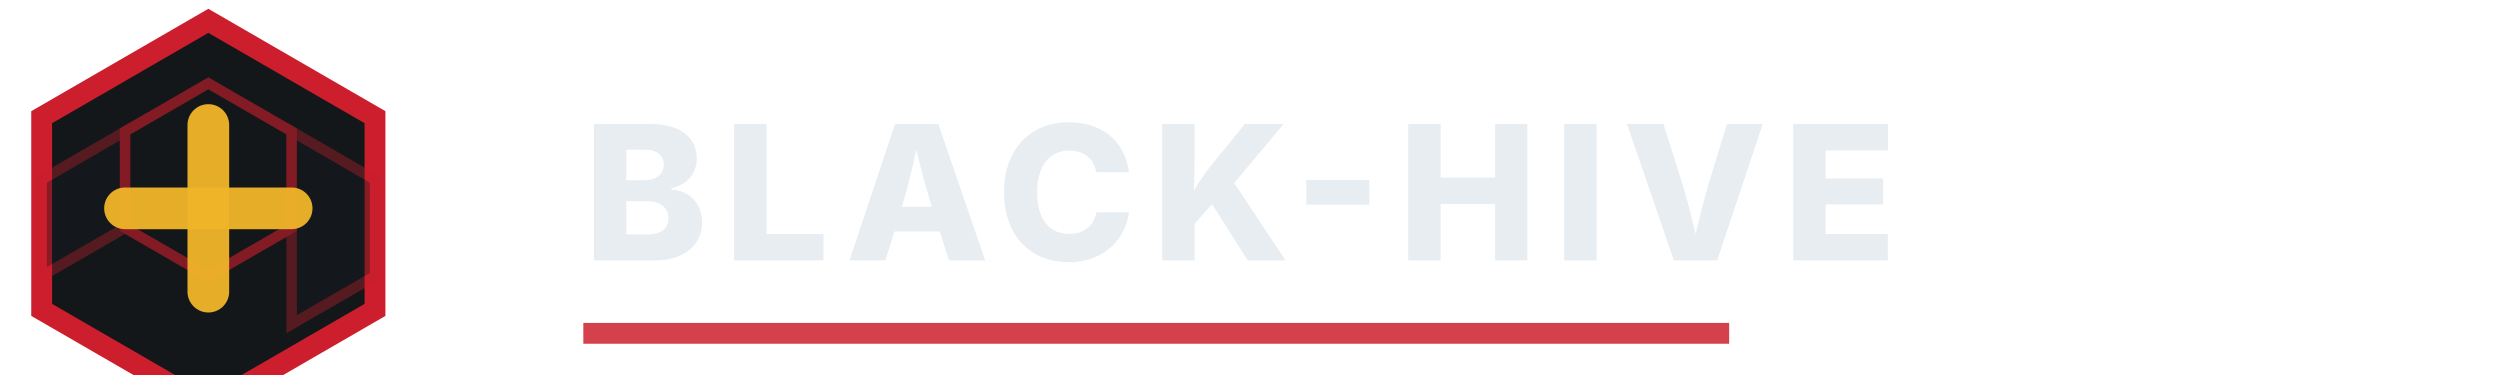
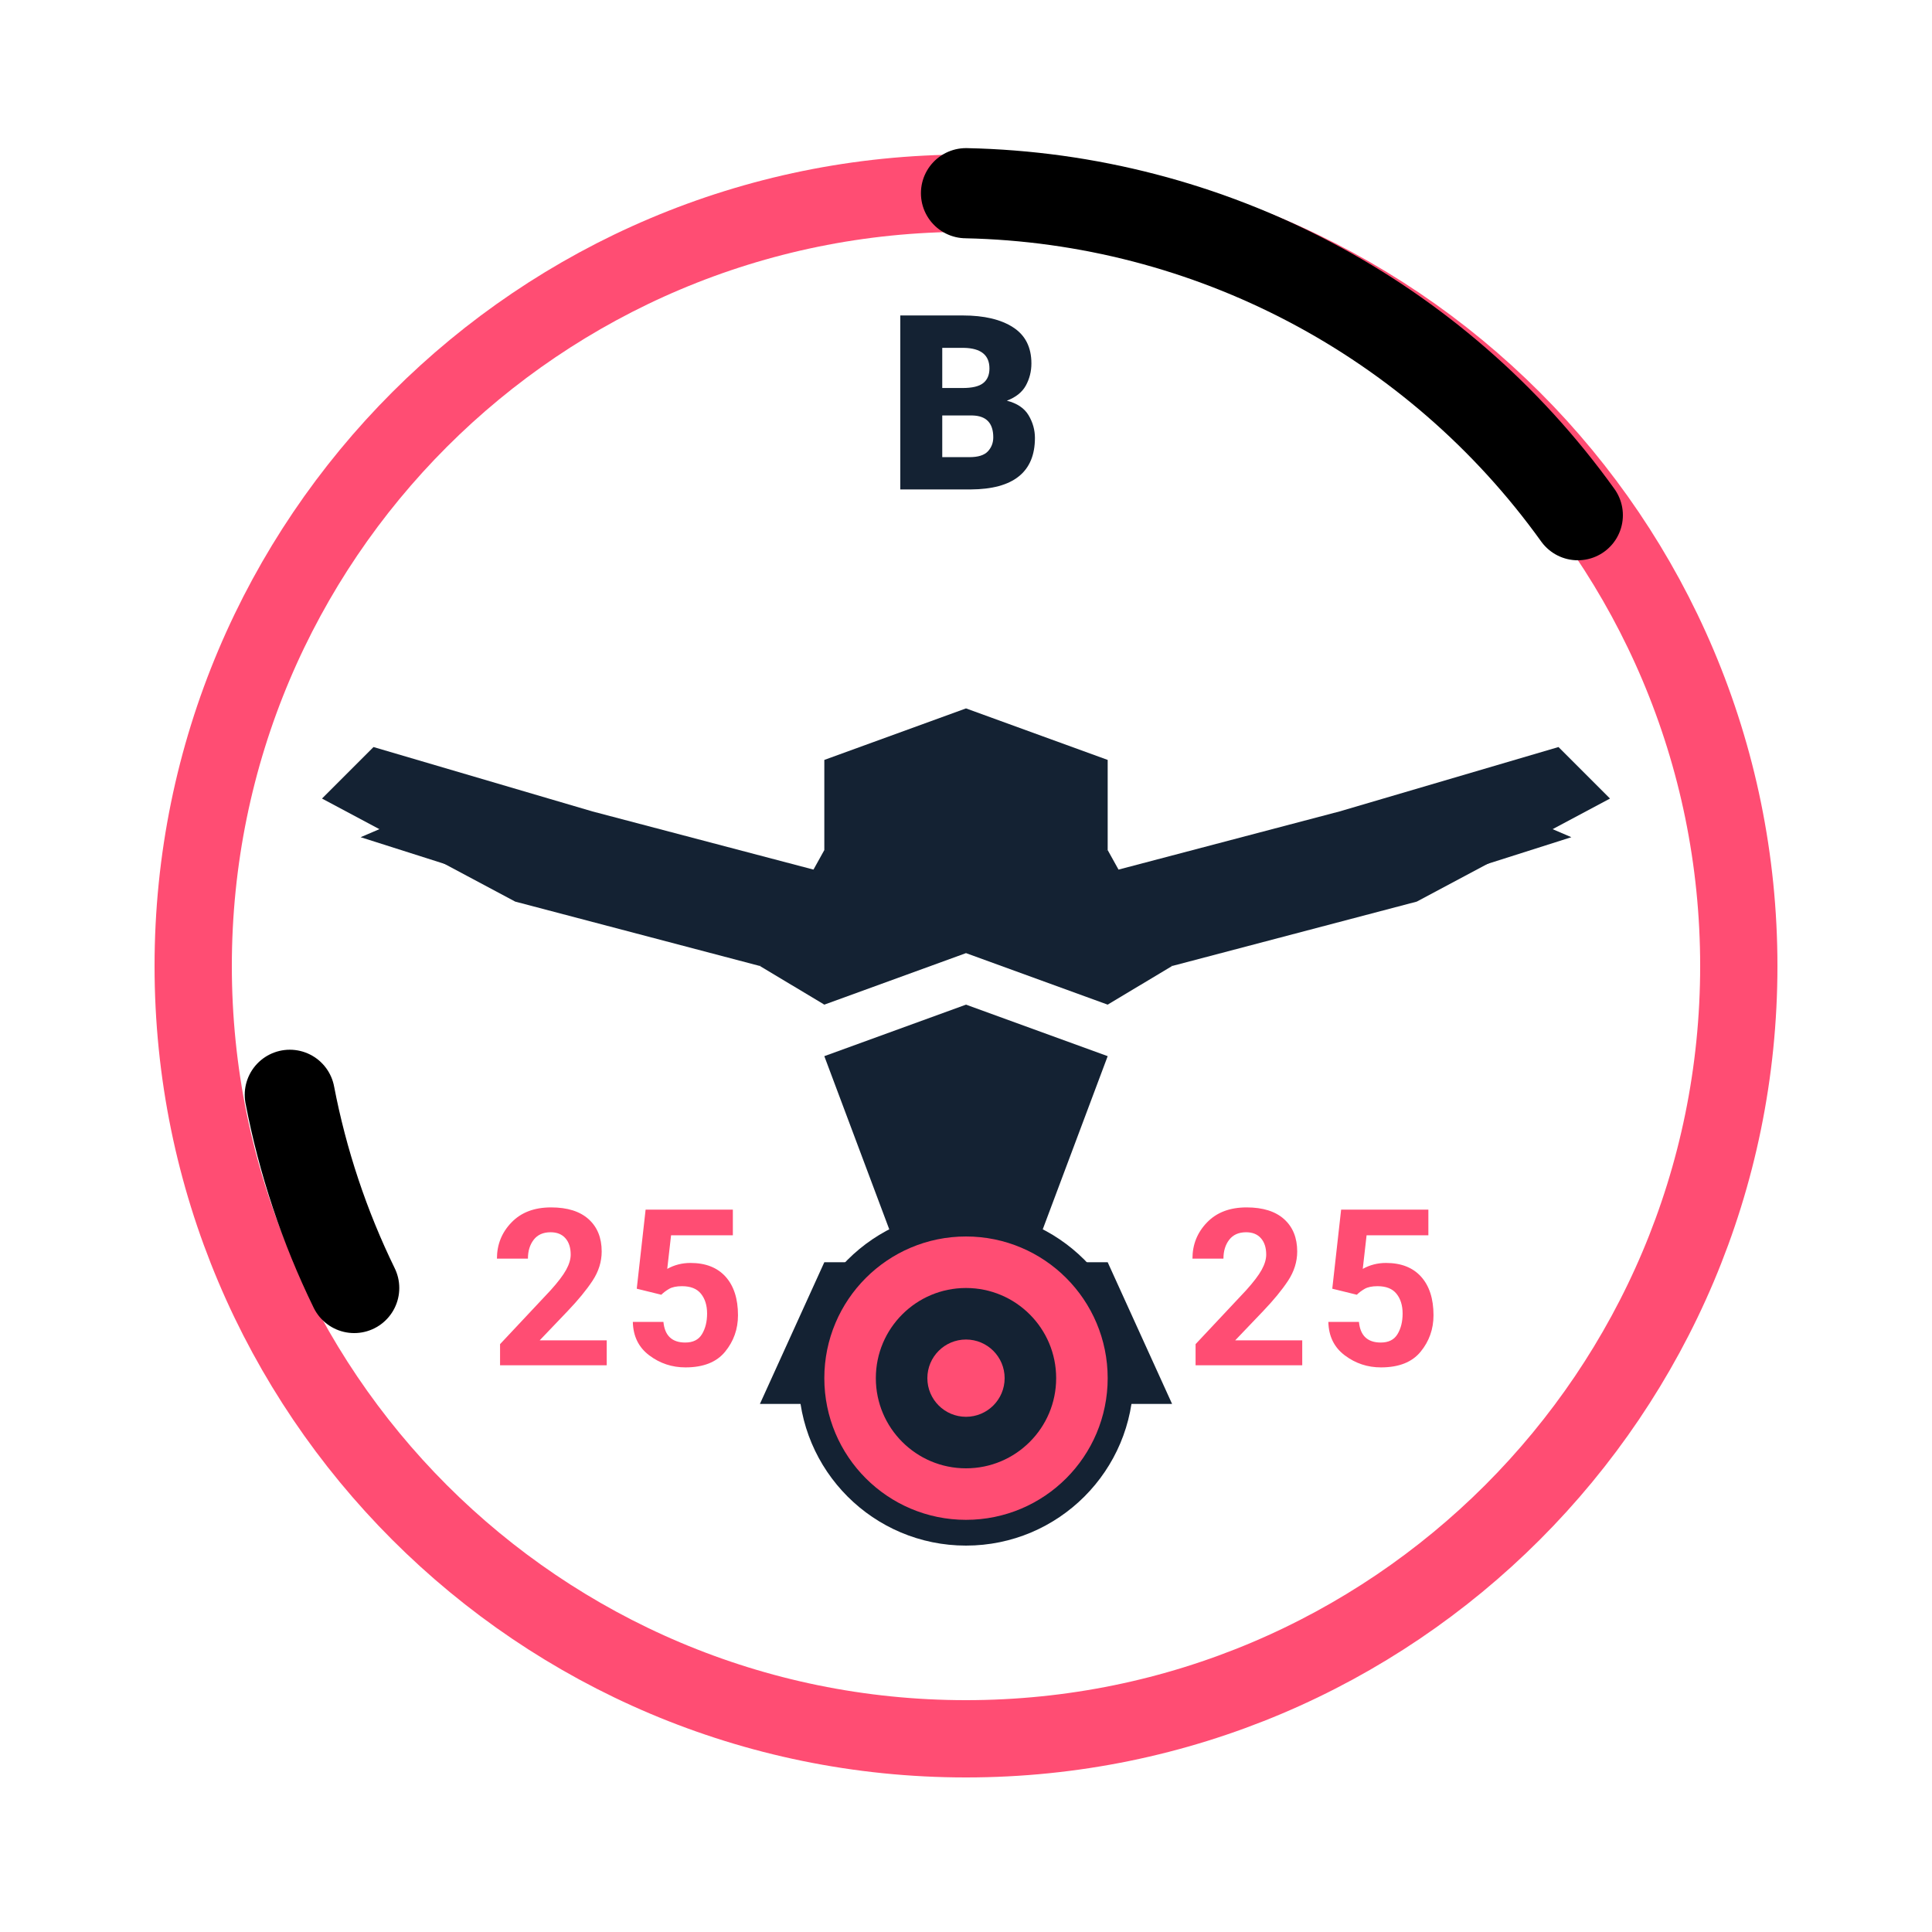
- <svg xmlns="http://www.w3.org/2000/svg" width="240" height="36" viewBox="0 0 240 36" fill="none" role="img" aria-label="BLACK-HIVE">
-   <g transform="translate(4,2)">
-     <polygon points="16,0 32,9.25 32,27.75 16,37 0,27.75 0,9.25" fill="#14171a" stroke="#cc1e2c" stroke-width="2" />
-     <g opacity="0.6" stroke="#cc1e2c" stroke-width="1">
-       <polygon points="16,6 24,10.62 24,19.88 16,24.5 8,19.88 8,10.62" fill="#14171a" />
-       <polygon points="24,10.62 32,15.25 32,24.5 24,29.12 24,19.88" fill="#14171a" opacity="0.6" />
-       <polygon points="8,10.62 8,19.88 8,19.88 0,24.5 0,15.25 8,10.62" fill="#14171a" opacity="0.6" />
-     </g>
-     <g id="prop" transform="translate(16,18)">
-       <rect x="-10" y="-2" width="20" height="4" rx="2" fill="#f0b429" opacity="0.95" />
-       <rect x="-2" y="-10" width="4" height="20" rx="2" fill="#f0b429" opacity="0.95" />
-     </g>
+ <svg xmlns="http://www.w3.org/2000/svg" viewBox="0 0 300 300" width="300" height="300" role="img" aria-label="BLACK-HIVE emblem">
+   <defs>
+     <style>
+       .pink{stroke:#ff4d73; fill:none}
+       .navy{fill:#142233}
+       .txt{fill:#ff4d73; font:700 34px/1 system-ui, -apple-system, Segoe UI, Roboto, Arial, sans-serif; letter-spacing:1px}
+     </style>
+   </defs>
+   <circle cx="150" cy="150" r="120" class="pink" stroke-width="12" />
+   <path d="M150 30 a120 120 0 0 1 95 50" stroke="#000" stroke-width="14" fill="none" stroke-linecap="round" />
+   <path d="M55 200 a120 120 0 0 1 -10 -30" stroke="#000" stroke-width="14" fill="none" stroke-linecap="round" />
+   <g class="navy">
+     <path d="M150 110 l-22 8 v14 l22 8 l22-8 v-14z" />
+     <path d="M128 132 l-10 18 10 6 22-8 v-14z" />
+     <path d="M172 132 l10 18 -10 6 -22-8 v-14z" />
+     <path d="M118 150 l-38 -10 -30 -16 8 -8 34 10 38 10z" />
+     <path d="M182 150 l38 -10 30 -16 -8 -8 -34 10 -38 10z" />
+     <path d="M70 124 l36 10 -6 10 -44 -14z" />
+     <path d="M230 124 l-36 10 6 10 44 -14z" />
+     <path d="M150 156 l-22 8 12 32h-12l-10 22h20l12-28 12 28h20l-10-22h-12l12-32z" />
+     <circle cx="150" cy="214" r="26" />
  </g>
-   <g transform="translate(56,9)">
-     <text x="0" y="16" font-family="Inter, system-ui, -apple-system, Segoe UI, Roboto, Arial, sans-serif" font-size="18" font-weight="800" letter-spacing="1.5" fill="#e8edf2">BLACK-HIVE</text>
-     <rect x="0" y="22" width="110" height="2" fill="#cc1e2c" opacity="0.85" />
-   </g>
+   <circle cx="150" cy="214" r="18" fill="none" stroke="#ff4d73" stroke-width="8" />
+   <circle cx="150" cy="214" r="6" fill="#ff4d73" />
+   <text x="150" y="76" text-anchor="middle" class="navy" style="fill:#142233;font:900 38px/1 system-ui,-apple-system,Segoe UI,Roboto,Arial">B</text>
+   <text x="96" y="212" class="txt" text-anchor="middle">25</text>
+   <text x="204" y="212" class="txt" text-anchor="middle">25</text>
</svg>
